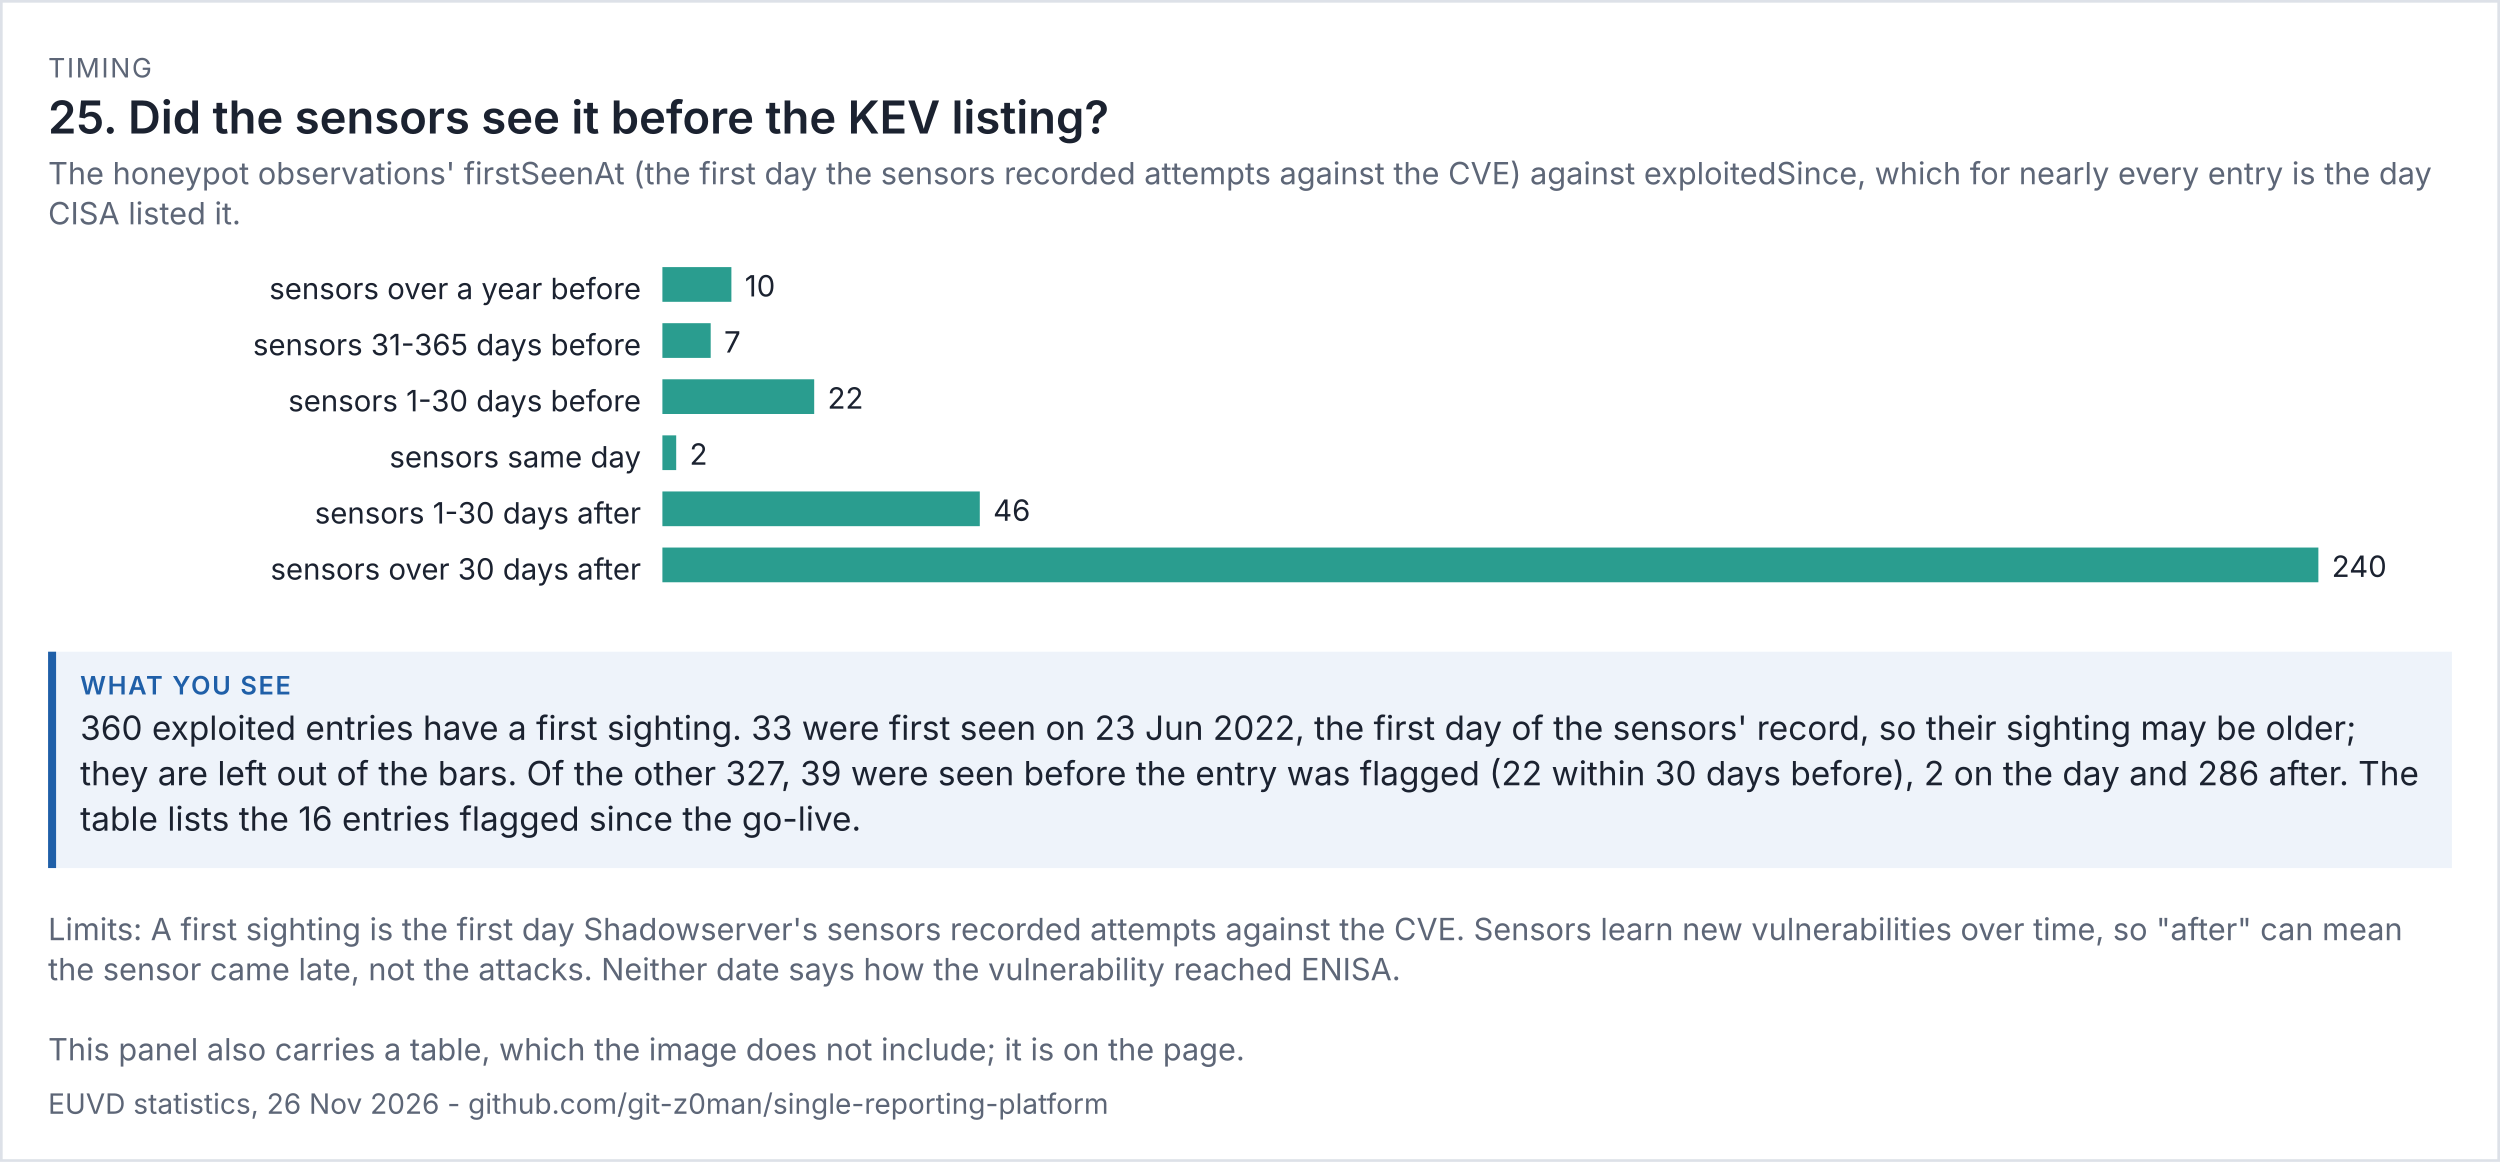
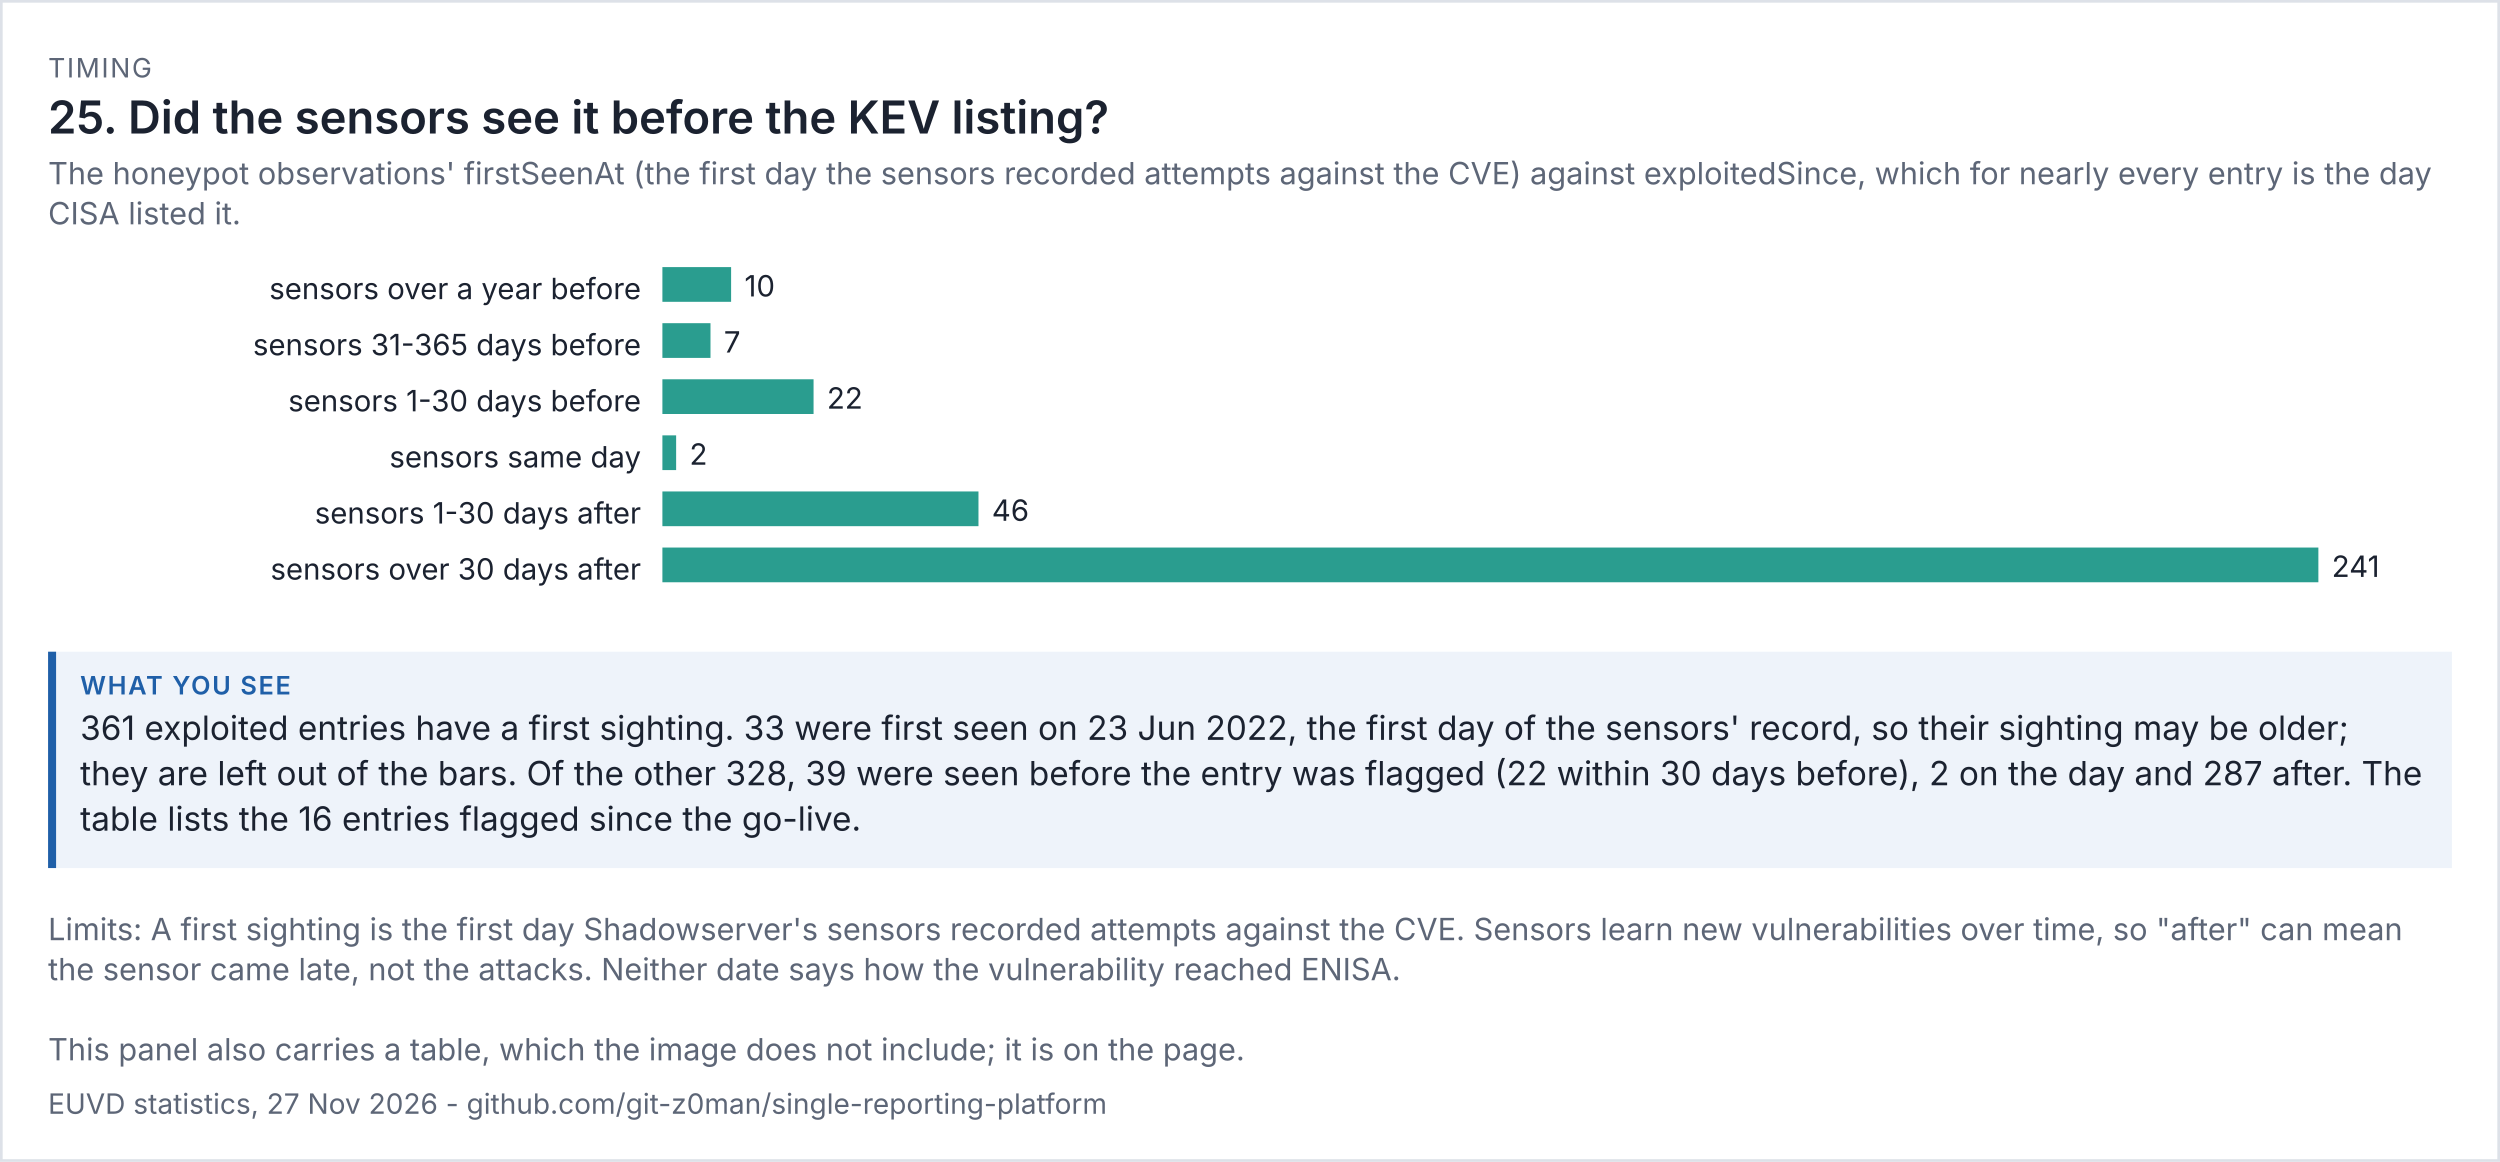
<svg xmlns="http://www.w3.org/2000/svg" viewBox="0 0 936 435" width="936" height="435" font-family="system-ui,-apple-system,'Segoe UI',sans-serif">
  <rect width="100%" height="100%" fill="#ffffff" />
  <rect x="0.5" y="0.5" width="935" height="434" fill="none" stroke="#dde1e8" />
  <text x="18" y="29" font-size="10" letter-spacing="0.6" fill="#5d6677">TIMING</text>
  <text x="18" y="50" font-size="17" fill="#1b2230" font-weight="600">25. Did the sensors see it before the KEV listing?</text>
  <text x="18" y="69" font-size="11.5" fill="#5d6677">The honeypot observations' firstSeenAt (the first day the sensors recorded attempts against the CVE) against exploitedSince, which for nearly every entry is the day</text>
  <text x="18" y="84" font-size="11.5" fill="#5d6677">CISA listed it.</text>
  <g transform="translate(18,94) scale(1)" font-size="11">
    <svg viewBox="0 0 900 138" role="img" width="900" height="138">
      <g>
        <text x="222" y="18" text-anchor="end" class="t" fill="rgb(27, 34, 48)">sensors over a year before</text>
-         <rect x="230" y="6" width="25.833" height="13" fill="rgb(42, 157, 143)" />
-         <text x="260.833" y="17" class="t" fill="rgb(27, 34, 48)">10</text>
+         <rect x="230" y="6" width="25.726" height="13" fill="rgb(42, 157, 143)" />
+         <text x="260.726" y="17" class="t" fill="rgb(27, 34, 48)">10</text>
        <text x="222" y="39" text-anchor="end" class="t" fill="rgb(27, 34, 48)">sensors 31-365 days before</text>
-         <rect x="230" y="27" width="18.083" height="13" fill="rgb(42, 157, 143)" />
-         <text x="253.083" y="38" class="t" fill="rgb(27, 34, 48)">7</text>
+         <rect x="230" y="27" width="18.008" height="13" fill="rgb(42, 157, 143)" />
+         <text x="253.008" y="38" class="t" fill="rgb(27, 34, 48)">7</text>
        <text x="222" y="60" text-anchor="end" class="t" fill="rgb(27, 34, 48)">sensors 1-30 days before</text>
-         <rect x="230" y="48" width="56.833" height="13" fill="rgb(42, 157, 143)" />
-         <text x="291.833" y="59" class="t" fill="rgb(27, 34, 48)">22</text>
+         <rect x="230" y="48" width="56.598" height="13" fill="rgb(42, 157, 143)" />
+         <text x="291.598" y="59" class="t" fill="rgb(27, 34, 48)">22</text>
        <text x="222" y="81" text-anchor="end" class="t" fill="rgb(27, 34, 48)">sensors same day</text>
-         <rect x="230" y="69" width="5.167" height="13" fill="rgb(42, 157, 143)" />
-         <text x="240.167" y="80" class="t" fill="rgb(27, 34, 48)">2</text>
+         <rect x="230" y="69" width="5.145" height="13" fill="rgb(42, 157, 143)" />
+         <text x="240.145" y="80" class="t" fill="rgb(27, 34, 48)">2</text>
        <text x="222" y="102" text-anchor="end" class="t" fill="rgb(27, 34, 48)">sensors 1-30 days after</text>
-         <rect x="230" y="90" width="118.833" height="13" fill="rgb(42, 157, 143)" />
-         <text x="353.833" y="101" class="t" fill="rgb(27, 34, 48)">46</text>
+         <rect x="230" y="90" width="118.34" height="13" fill="rgb(42, 157, 143)" />
+         <text x="353.34" y="101" class="t" fill="rgb(27, 34, 48)">46</text>
        <text x="222" y="123" text-anchor="end" class="t" fill="rgb(27, 34, 48)">sensors over 30 days after</text>
        <rect x="230" y="111" width="620" height="13" fill="rgb(42, 157, 143)" />
-         <text x="855" y="122" class="t" fill="rgb(27, 34, 48)">240</text>
+         <text x="855" y="122" class="t" fill="rgb(27, 34, 48)">241</text>
      </g>
    </svg>
  </g>
  <rect x="18" y="244" width="900" height="81" fill="#eef3fa" />
  <rect x="18" y="244" width="3" height="81" fill="#1f5fa8" />
  <text x="30" y="260" font-size="9.5" letter-spacing="0.6" font-weight="600" fill="#1f5fa8">WHAT YOU SEE</text>
-   <text x="30" y="277" font-size="12.5" fill="#1b2230">360 exploited entries have a first sighting. 33 were first seen on 23 Jun 2022, the first day of the sensors' record, so their sighting may be older;</text>
-   <text x="30" y="294" font-size="12.5" fill="#1b2230">they are left out of the bars. Of the other 327, 39 were seen before the entry was flagged (22 within 30 days before), 2 on the day and 286 after. The</text>
+   <text x="30" y="277" font-size="12.5" fill="#1b2230">361 exploited entries have a first sighting. 33 were first seen on 23 Jun 2022, the first day of the sensors' record, so their sighting may be older;</text>
+   <text x="30" y="294" font-size="12.5" fill="#1b2230">they are left out of the bars. Of the other 328, 39 were seen before the entry was flagged (22 within 30 days before), 2 on the day and 287 after. The</text>
  <text x="30" y="311" font-size="12.5" fill="#1b2230">table lists the 16 entries flagged since the go-live.</text>
  <text x="18" y="352" font-size="11.5" fill="#5d6677">Limits: A first sighting is the first day Shadowserver's sensors recorded attempts against the CVE. Sensors learn new vulnerabilities over time, so "after" can mean</text>
  <text x="18" y="367" font-size="11.5" fill="#5d6677">the sensor came late, not the attacks. Neither date says how the vulnerability reached ENISA.</text>
  <text x="18" y="397" font-size="11.5" fill="#5d6677">This panel also carries a table, which the image does not include; it is on the page.</text>
-   <text x="18" y="417" font-size="10.5" fill="#5d6677">EUVD statistics, 26 Nov 2026 - github.com/git-z0man/single-reporting-platform</text>
+   <text x="18" y="417" font-size="10.5" fill="#5d6677">EUVD statistics, 27 Nov 2026 - github.com/git-z0man/single-reporting-platform</text>
</svg>
